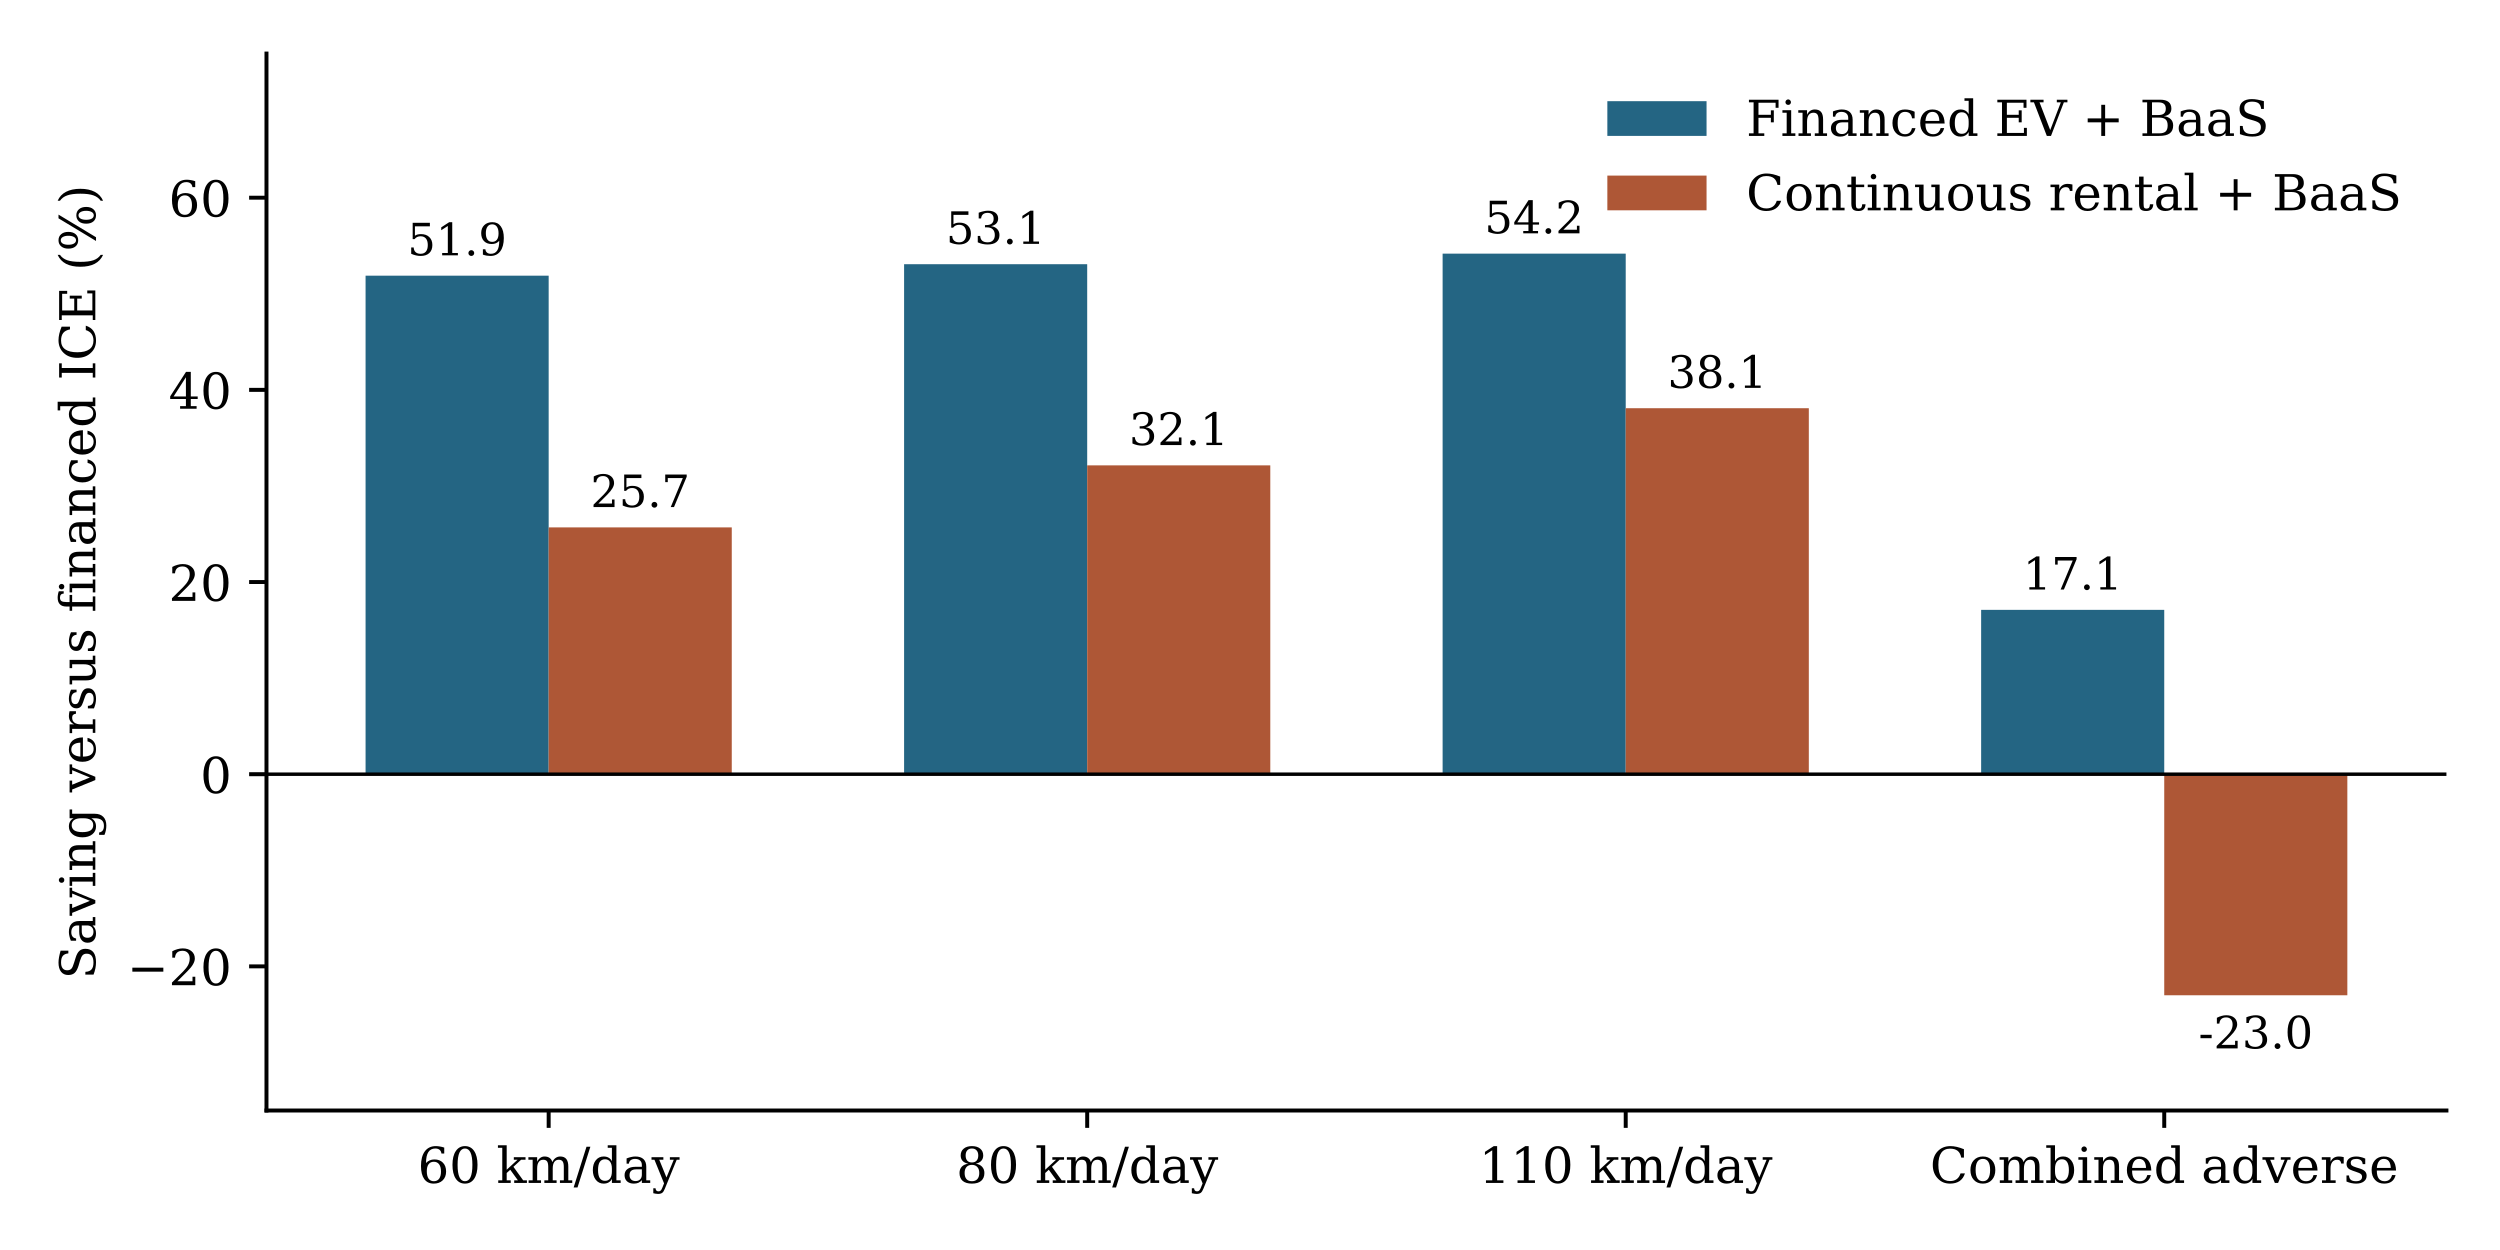
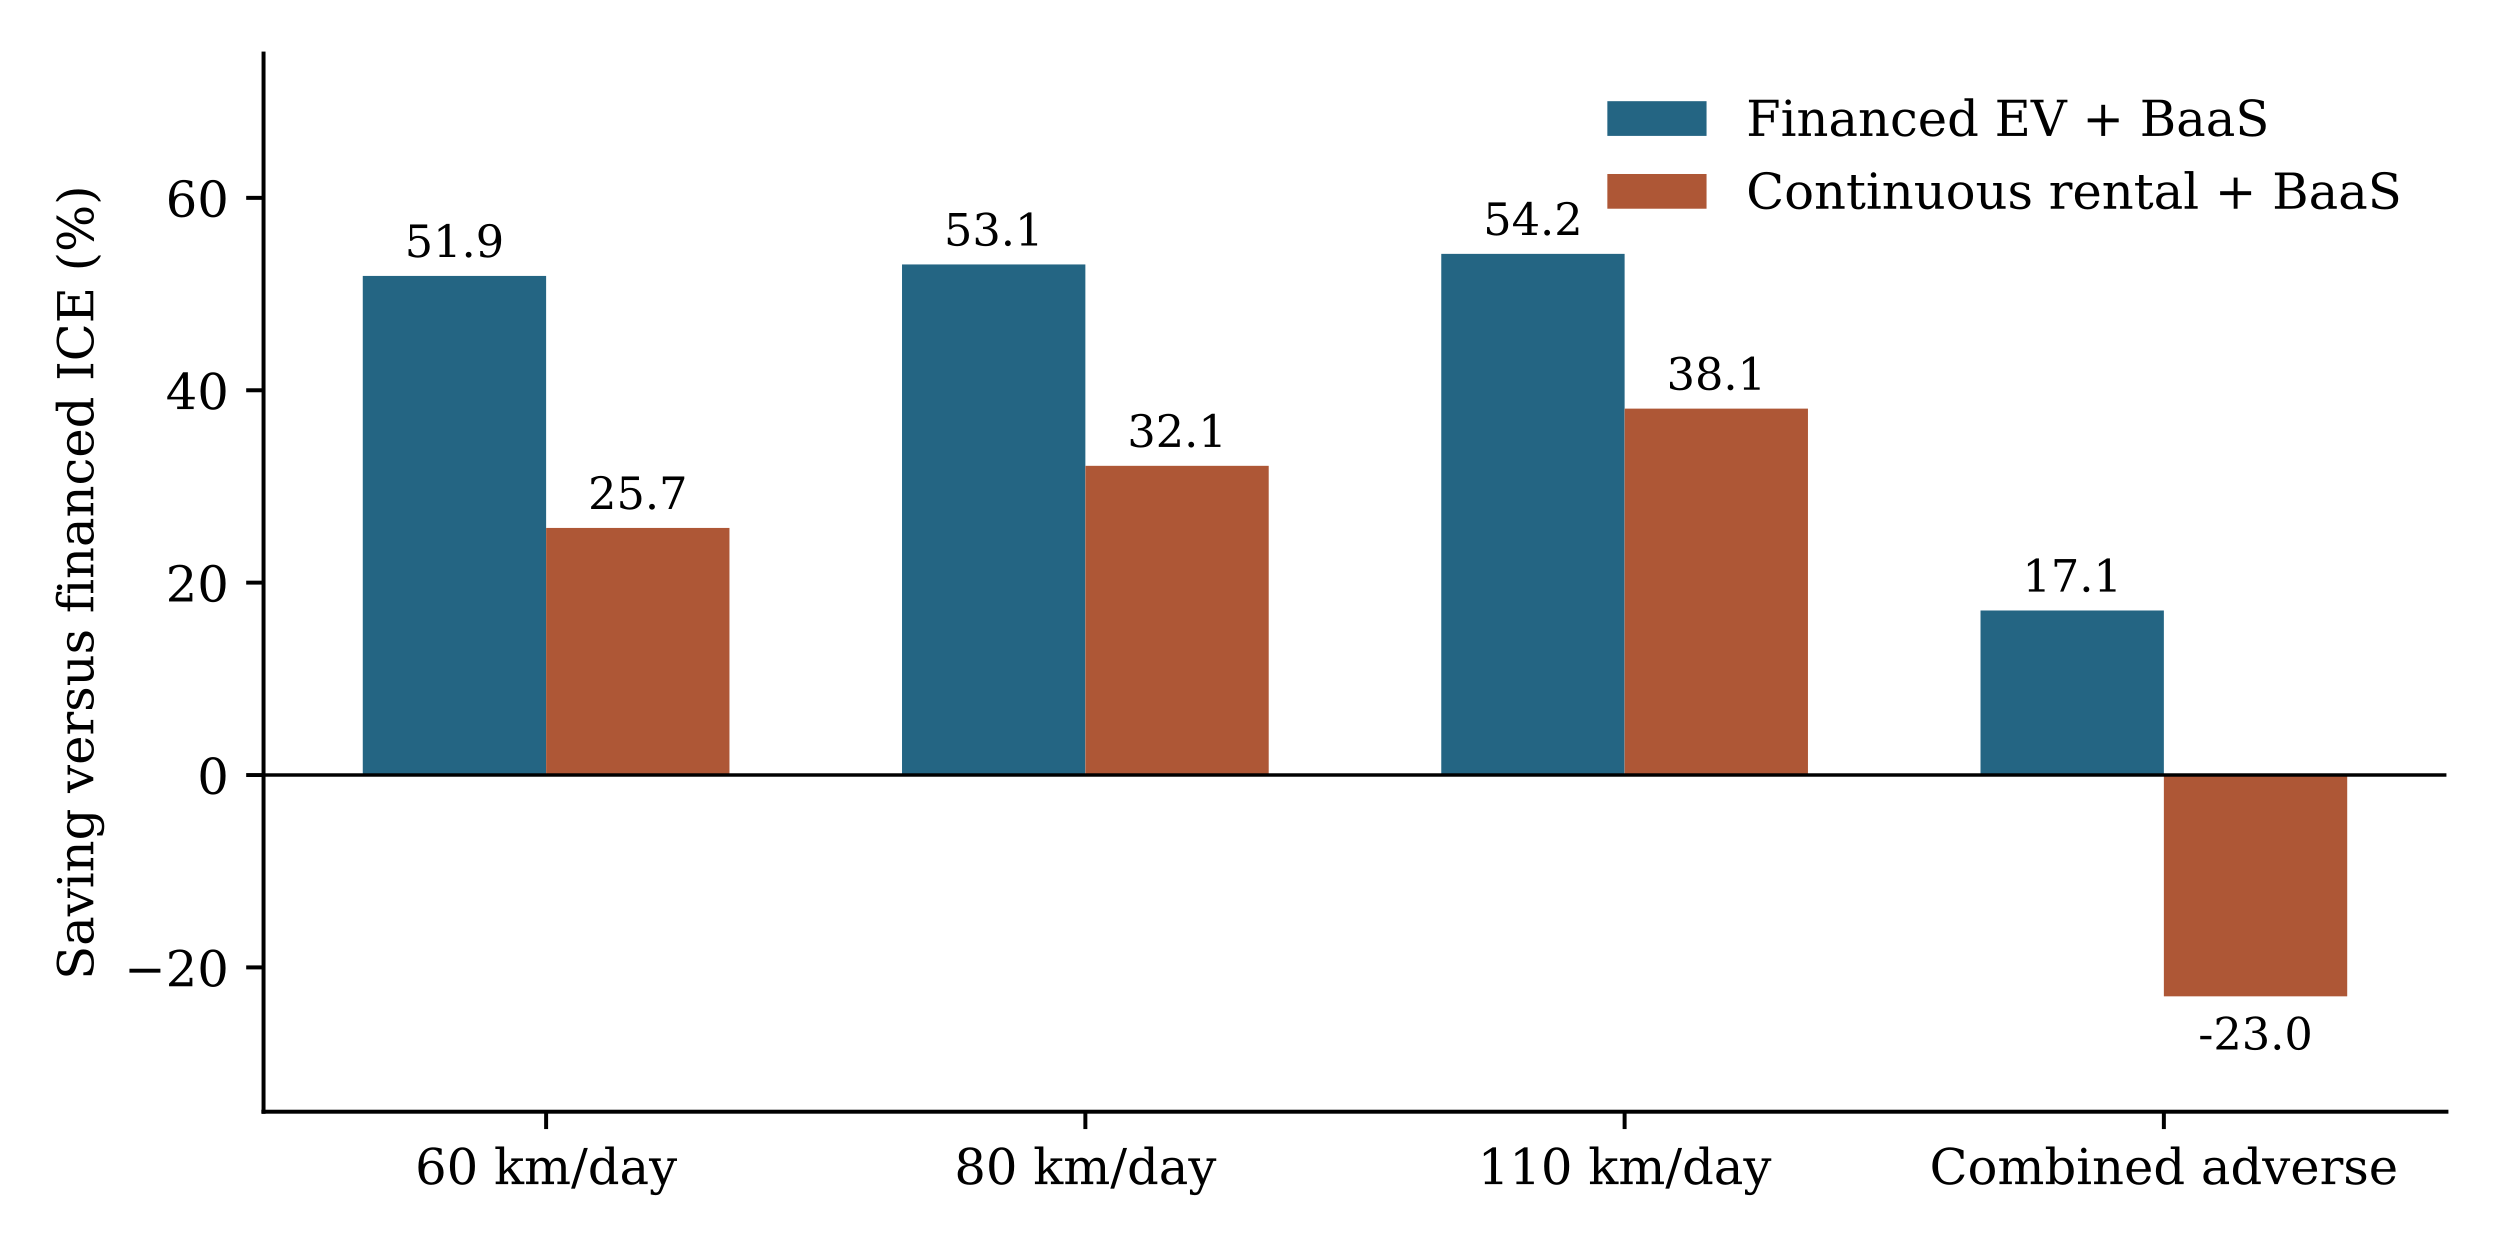
<svg xmlns="http://www.w3.org/2000/svg" xmlns:xlink="http://www.w3.org/1999/xlink" width="504pt" height="252pt" viewBox="0 0 504 252" version="1.1">
  <defs>
    <style type="text/css">*{stroke-linejoin: round; stroke-linecap: butt}</style>
  </defs>
  <g id="figure_1">
    <g id="patch_1">
      <path d="M 0 252  L 504 252  L 504 0  L 0 0  z " style="fill: #ffffff" />
    </g>
    <g id="axes_1">
      <g id="patch_2">
-         <path d="M 53.722 223.878  L 493.2 223.878  L 493.2 10.8  L 53.722 10.8  z " style="fill: #ffffff" />
+         <path d="M 53.131 224.12  L 493.2 224.12  L 493.2 10.8  L 53.131 10.8  z " style="fill: #ffffff" />
      </g>
      <g id="patch_3">
-         <path d="M 73.699 156.08  L 110.611 156.08  L 110.611 55.576  L 73.699 55.576  z " clip-path="url(#p6abca78b78)" style="fill: #246583" />
+         <path d="M 73.134 156.245  L 110.097 156.245  L 110.097 55.627  L 73.134 55.627  z " clip-path="url(#p9d02badf98)" style="fill: #246583" />
      </g>
      <g id="patch_4">
-         <path d="M 182.265 156.08  L 219.178 156.08  L 219.178 53.264  L 182.265 53.264  z " clip-path="url(#p6abca78b78)" style="fill: #246583" />
+         <path d="M 181.847 156.245  L 218.809 156.245  L 218.809 53.312  L 181.847 53.312  z " clip-path="url(#p9d02badf98)" style="fill: #246583" />
      </g>
      <g id="patch_5">
-         <path d="M 290.832 156.08  L 327.744 156.08  L 327.744 51.134  L 290.832 51.134  z " clip-path="url(#p6abca78b78)" style="fill: #246583" />
+         <path d="M 290.56 156.245  L 327.522 156.245  L 327.522 51.18  L 290.56 51.18  z " clip-path="url(#p9d02badf98)" style="fill: #246583" />
      </g>
      <g id="patch_6">
-         <path d="M 399.398 156.08  L 436.311 156.08  L 436.311 122.948  L 399.398 122.948  z " clip-path="url(#p6abca78b78)" style="fill: #246583" />
+         <path d="M 399.272 156.245  L 436.235 156.245  L 436.235 123.075  L 399.272 123.075  z " clip-path="url(#p9d02badf98)" style="fill: #246583" />
      </g>
      <g id="patch_7">
-         <path d="M 110.611 156.08  L 147.524 156.08  L 147.524 106.323  L 110.611 106.323  z " clip-path="url(#p6abca78b78)" style="fill: #ae5736" />
+         <path d="M 110.097 156.245  L 147.059 156.245  L 147.059 106.432  L 110.097 106.432  z " clip-path="url(#p9d02badf98)" style="fill: #ae5736" />
      </g>
      <g id="patch_8">
-         <path d="M 219.178 156.08  L 256.091 156.08  L 256.091 93.817  L 219.178 93.817  z " clip-path="url(#p6abca78b78)" style="fill: #ae5736" />
+         <path d="M 218.809 156.245  L 255.772 156.245  L 255.772 93.911  L 218.809 93.911  z " clip-path="url(#p9d02badf98)" style="fill: #ae5736" />
      </g>
      <g id="patch_9">
-         <path d="M 327.744 156.08  L 364.657 156.08  L 364.657 82.297  L 327.744 82.297  z " clip-path="url(#p6abca78b78)" style="fill: #ae5736" />
+         <path d="M 327.522 156.245  L 364.484 156.245  L 364.484 82.378  L 327.522 82.378  z " clip-path="url(#p9d02badf98)" style="fill: #ae5736" />
      </g>
      <g id="patch_10">
-         <path d="M 436.311 156.08  L 473.224 156.08  L 473.224 200.646  L 436.311 200.646  z " clip-path="url(#p6abca78b78)" style="fill: #ae5736" />
+         <path d="M 436.235 156.245  L 473.197 156.245  L 473.197 200.861  L 436.235 200.861  z " clip-path="url(#p9d02badf98)" style="fill: #ae5736" />
      </g>
      <g id="matplotlib.axis_1">
        <g id="xtick_1">
          <g id="line2d_1">
            <defs>
-               <path id="mcf5ee3a9cb" d="M 0 0  L 0 3.5  " style="stroke: #000000; stroke-width: 0.8" />
+               <path id="m78c385ba99" d="M 0 0  L 0 3.5  " style="stroke: #000000; stroke-width: 0.8" />
            </defs>
            <g>
-               <use xlink:href="#mcf5ee3a9cb" x="110.611" y="223.878" style="stroke: #000000; stroke-width: 0.8" />
+               <use xlink:href="#m78c385ba99" x="110.097" y="224.12" style="stroke: #000000; stroke-width: 0.8" />
            </g>
          </g>
          <g id="text_1">
-             <text style="font-size: 10px; font-family: 'DejaVu Serif'; text-anchor: middle" x="110.611" y="238.476" transform="rotate(-0 110.6112 238.4761)">60 km/day</text>
+             <text style="font-size: 10px; font-family: 'DejaVu Serif'; text-anchor: middle" x="110.097" y="238.718" transform="rotate(-0 110.0967 238.7184)">60 km/day</text>
          </g>
        </g>
        <g id="xtick_2">
          <g id="line2d_2">
            <g>
-               <use xlink:href="#mcf5ee3a9cb" x="219.178" y="223.878" style="stroke: #000000; stroke-width: 0.8" />
+               <use xlink:href="#m78c385ba99" x="218.809" y="224.12" style="stroke: #000000; stroke-width: 0.8" />
            </g>
          </g>
          <g id="text_2">
-             <text style="font-size: 10px; font-family: 'DejaVu Serif'; text-anchor: middle" x="219.178" y="238.476" transform="rotate(-0 219.1779 238.4761)">80 km/day</text>
+             <text style="font-size: 10px; font-family: 'DejaVu Serif'; text-anchor: middle" x="218.809" y="238.718" transform="rotate(-0 218.8093 238.7184)">80 km/day</text>
          </g>
        </g>
        <g id="xtick_3">
          <g id="line2d_3">
            <g>
-               <use xlink:href="#mcf5ee3a9cb" x="327.744" y="223.878" style="stroke: #000000; stroke-width: 0.8" />
+               <use xlink:href="#m78c385ba99" x="327.522" y="224.12" style="stroke: #000000; stroke-width: 0.8" />
            </g>
          </g>
          <g id="text_3">
-             <text style="font-size: 10px; font-family: 'DejaVu Serif'; text-anchor: middle" x="327.744" y="238.476" transform="rotate(-0 327.7445 238.4761)">110 km/day</text>
+             <text style="font-size: 10px; font-family: 'DejaVu Serif'; text-anchor: middle" x="327.522" y="238.718" transform="rotate(-0 327.5219 238.7184)">110 km/day</text>
          </g>
        </g>
        <g id="xtick_4">
          <g id="line2d_4">
            <g>
-               <use xlink:href="#mcf5ee3a9cb" x="436.311" y="223.878" style="stroke: #000000; stroke-width: 0.8" />
+               <use xlink:href="#m78c385ba99" x="436.235" y="224.12" style="stroke: #000000; stroke-width: 0.8" />
            </g>
          </g>
          <g id="text_4">
-             <text style="font-size: 10px; font-family: 'DejaVu Serif'; text-anchor: middle" x="436.311" y="238.476" transform="rotate(-0 436.3111 238.4761)">Combined adverse</text>
+             <text style="font-size: 10px; font-family: 'DejaVu Serif'; text-anchor: middle" x="436.235" y="238.718" transform="rotate(-0 436.2346 238.7184)">Combined adverse</text>
          </g>
        </g>
      </g>
      <g id="matplotlib.axis_2">
        <g id="ytick_1">
          <g id="line2d_5">
            <defs>
-               <path id="m0aaee2f630" d="M 0 0  L -3.5 0  " style="stroke: #000000; stroke-width: 0.8" />
+               <path id="me146a388b6" d="M 0 0  L -3.5 0  " style="stroke: #000000; stroke-width: 0.8" />
            </defs>
            <g>
-               <use xlink:href="#m0aaee2f630" x="53.722" y="194.822" style="stroke: #000000; stroke-width: 0.8" />
+               <use xlink:href="#me146a388b6" x="53.131" y="195.031" style="stroke: #000000; stroke-width: 0.8" />
            </g>
          </g>
          <g id="text_5">
-             <text style="font-size: 10px; font-family: 'DejaVu Serif'; text-anchor: end" x="46.722" y="198.62" transform="rotate(-0 46.72234 198.6204)">−20</text>
+             <text style="font-size: 10px; font-family: 'DejaVu Serif'; text-anchor: end" x="46.131" y="198.83" transform="rotate(-0 46.13125 198.8301)">−20</text>
          </g>
        </g>
        <g id="ytick_2">
          <g id="line2d_6">
            <g>
-               <use xlink:href="#m0aaee2f630" x="53.722" y="156.08" style="stroke: #000000; stroke-width: 0.8" />
+               <use xlink:href="#me146a388b6" x="53.131" y="156.245" style="stroke: #000000; stroke-width: 0.8" />
            </g>
          </g>
          <g id="text_6">
-             <text style="font-size: 10px; font-family: 'DejaVu Serif'; text-anchor: end" x="46.722" y="159.879" transform="rotate(-0 46.72234 159.879)">0</text>
+             <text style="font-size: 10px; font-family: 'DejaVu Serif'; text-anchor: end" x="46.131" y="160.045" transform="rotate(-0 46.13125 160.0447)">0</text>
          </g>
        </g>
        <g id="ytick_3">
          <g id="line2d_7">
            <g>
-               <use xlink:href="#m0aaee2f630" x="53.722" y="117.339" style="stroke: #000000; stroke-width: 0.8" />
+               <use xlink:href="#me146a388b6" x="53.131" y="117.46" style="stroke: #000000; stroke-width: 0.8" />
            </g>
          </g>
          <g id="text_7">
-             <text style="font-size: 10px; font-family: 'DejaVu Serif'; text-anchor: end" x="46.722" y="121.138" transform="rotate(-0 46.72234 121.1377)">20</text>
+             <text style="font-size: 10px; font-family: 'DejaVu Serif'; text-anchor: end" x="46.131" y="121.259" transform="rotate(-0 46.13125 121.2592)">20</text>
          </g>
        </g>
        <g id="ytick_4">
          <g id="line2d_8">
            <g>
-               <use xlink:href="#m0aaee2f630" x="53.722" y="78.597" style="stroke: #000000; stroke-width: 0.8" />
+               <use xlink:href="#me146a388b6" x="53.131" y="78.675" style="stroke: #000000; stroke-width: 0.8" />
            </g>
          </g>
          <g id="text_8">
-             <text style="font-size: 10px; font-family: 'DejaVu Serif'; text-anchor: end" x="46.722" y="82.396" transform="rotate(-0 46.72234 82.39626)">40</text>
+             <text style="font-size: 10px; font-family: 'DejaVu Serif'; text-anchor: end" x="46.131" y="82.474" transform="rotate(-0 46.13125 82.47376)">40</text>
          </g>
        </g>
        <g id="ytick_5">
          <g id="line2d_9">
            <g>
-               <use xlink:href="#m0aaee2f630" x="53.722" y="39.856" style="stroke: #000000; stroke-width: 0.8" />
+               <use xlink:href="#me146a388b6" x="53.131" y="39.889" style="stroke: #000000; stroke-width: 0.8" />
            </g>
          </g>
          <g id="text_9">
-             <text style="font-size: 10px; font-family: 'DejaVu Serif'; text-anchor: end" x="46.722" y="43.655" transform="rotate(-0 46.72234 43.65487)">60</text>
+             <text style="font-size: 10px; font-family: 'DejaVu Serif'; text-anchor: end" x="46.131" y="43.688" transform="rotate(-0 46.13125 43.68831)">60</text>
          </g>
        </g>
        <g id="text_10">
-           <text style="font-size: 10px; font-family: 'DejaVu Serif'; text-anchor: middle" x="19.215" y="117.339" transform="rotate(-90 19.21531 117.3388)">Saving versus financed ICE (%)</text>
+           <text style="font-size: 10px; font-family: 'DejaVu Serif'; text-anchor: middle" x="18.805" y="117.46" transform="rotate(-90 18.80469 117.46)">Saving versus financed ICE (%)</text>
        </g>
      </g>
      <g id="line2d_10">
-         <path d="M 53.722 156.08  L 493.2 156.08  " clip-path="url(#p6abca78b78)" style="fill: none; stroke: #000000; stroke-width: 0.7; stroke-linecap: square" />
+         <path d="M 53.131 156.245  L 493.2 156.245  " clip-path="url(#p9d02badf98)" style="fill: none; stroke: #000000; stroke-width: 0.7; stroke-linecap: square" />
      </g>
      <g id="patch_11">
-         <path d="M 53.722 223.878  L 53.722 10.8  " style="fill: none; stroke: #000000; stroke-width: 0.8; stroke-linejoin: miter; stroke-linecap: square" />
+         <path d="M 53.131 224.12  L 53.131 10.8  " style="fill: none; stroke: #000000; stroke-width: 0.8; stroke-linejoin: miter; stroke-linecap: square" />
      </g>
      <g id="patch_12">
-         <path d="M 53.722 223.878  L 493.2 223.878  " style="fill: none; stroke: #000000; stroke-width: 0.8; stroke-linejoin: miter; stroke-linecap: square" />
+         <path d="M 53.131 224.12  L 493.2 224.12  " style="fill: none; stroke: #000000; stroke-width: 0.8; stroke-linejoin: miter; stroke-linecap: square" />
      </g>
      <g id="text_11">
-         <text style="font-size: 9px; font-family: 'DejaVu Serif'; text-anchor: middle" x="92.155" y="51.477" transform="rotate(-0 92.15493 51.47664)">51.9</text>
+         <text style="font-size: 9px; font-family: 'DejaVu Serif'; text-anchor: middle" x="91.616" y="51.816" transform="rotate(-0 91.61552 51.81575)">51.9</text>
      </g>
      <g id="text_12">
-         <text style="font-size: 9px; font-family: 'DejaVu Serif'; text-anchor: middle" x="200.722" y="49.164" transform="rotate(-0 200.7215 49.16437)">53.1</text>
+         <text style="font-size: 9px; font-family: 'DejaVu Serif'; text-anchor: middle" x="200.328" y="49.501" transform="rotate(-0 200.3282 49.50086)">53.1</text>
      </g>
      <g id="text_13">
-         <text style="font-size: 9px; font-family: 'DejaVu Serif'; text-anchor: middle" x="309.288" y="47.034" transform="rotate(-0 309.2882 47.03447)">54.2</text>
+         <text style="font-size: 9px; font-family: 'DejaVu Serif'; text-anchor: middle" x="309.041" y="47.369" transform="rotate(-0 309.0408 47.36853)">54.2</text>
      </g>
      <g id="text_14">
-         <text style="font-size: 9px; font-family: 'DejaVu Serif'; text-anchor: middle" x="417.855" y="118.849" transform="rotate(-0 417.8548 118.8487)">17.1</text>
+         <text style="font-size: 9px; font-family: 'DejaVu Serif'; text-anchor: middle" x="417.753" y="119.264" transform="rotate(-0 417.7534 119.2644)">17.1</text>
      </g>
      <g id="text_15">
-         <text style="font-size: 9px; font-family: 'DejaVu Serif'; text-anchor: middle" x="129.068" y="102.224" transform="rotate(-0 129.0676 102.2238)">25.7</text>
+         <text style="font-size: 9px; font-family: 'DejaVu Serif'; text-anchor: middle" x="128.578" y="102.621" transform="rotate(-0 128.5778 102.6207)">25.7</text>
      </g>
      <g id="text_16">
-         <text style="font-size: 9px; font-family: 'DejaVu Serif'; text-anchor: middle" x="237.634" y="89.718" transform="rotate(-0 237.6342 89.71766)">32.1</text>
+         <text style="font-size: 9px; font-family: 'DejaVu Serif'; text-anchor: middle" x="237.29" y="90.1" transform="rotate(-0 237.2905 90.10027)">32.1</text>
      </g>
      <g id="text_17">
-         <text style="font-size: 9px; font-family: 'DejaVu Serif'; text-anchor: middle" x="346.201" y="78.198" transform="rotate(-0 346.2008 78.19779)">38.1</text>
+         <text style="font-size: 9px; font-family: 'DejaVu Serif'; text-anchor: middle" x="346.003" y="78.567" transform="rotate(-0 346.0031 78.5673)">38.1</text>
      </g>
      <g id="text_18">
-         <text style="font-size: 9px; font-family: 'DejaVu Serif'; text-anchor: middle" x="454.767" y="211.358" transform="rotate(-0 454.7674 211.3576)">-23.0</text>
+         <text style="font-size: 9px; font-family: 'DejaVu Serif'; text-anchor: middle" x="454.716" y="211.579" transform="rotate(-0 454.7157 211.5786)">-23.0</text>
      </g>
      <g id="legend_1">
        <g id="patch_13">
          <path d="M 324.041 27.398  L 344.041 27.398  L 344.041 20.398  L 324.041 20.398  z " style="fill: #246583" />
        </g>
        <g id="text_19">
          <text style="font-size: 10px; font-family: 'DejaVu Serif'; text-anchor: start" x="352.041" y="27.398" transform="rotate(-0 352.0406 27.39844)">Financed EV + BaaS</text>
        </g>
        <g id="patch_14">
-           <path d="M 324.041 42.399  L 344.041 42.399  L 344.041 35.399  L 324.041 35.399  z " style="fill: #ae5736" />
+           <path d="M 324.041 42.077  L 344.041 42.077  L 344.041 35.077  L 324.041 35.077  z " style="fill: #ae5736" />
        </g>
        <g id="text_20">
-           <text style="font-size: 10px; font-family: 'DejaVu Serif'; text-anchor: start" x="352.041" y="42.399" transform="rotate(-0 352.0406 42.39922)">Continuous rental + BaaS</text>
+           <text style="font-size: 10px; font-family: 'DejaVu Serif'; text-anchor: start" x="352.041" y="42.077" transform="rotate(-0 352.0406 42.07656)">Continuous rental + BaaS</text>
        </g>
      </g>
    </g>
  </g>
  <defs>
-     <clipPath id="p6abca78b78">
-       <rect x="53.722" y="10.8" width="439.478" height="213.078" />
+     <clipPath id="p9d02badf98">
+       <rect x="53.131" y="10.8" width="440.069" height="213.32" />
    </clipPath>
  </defs>
</svg>
